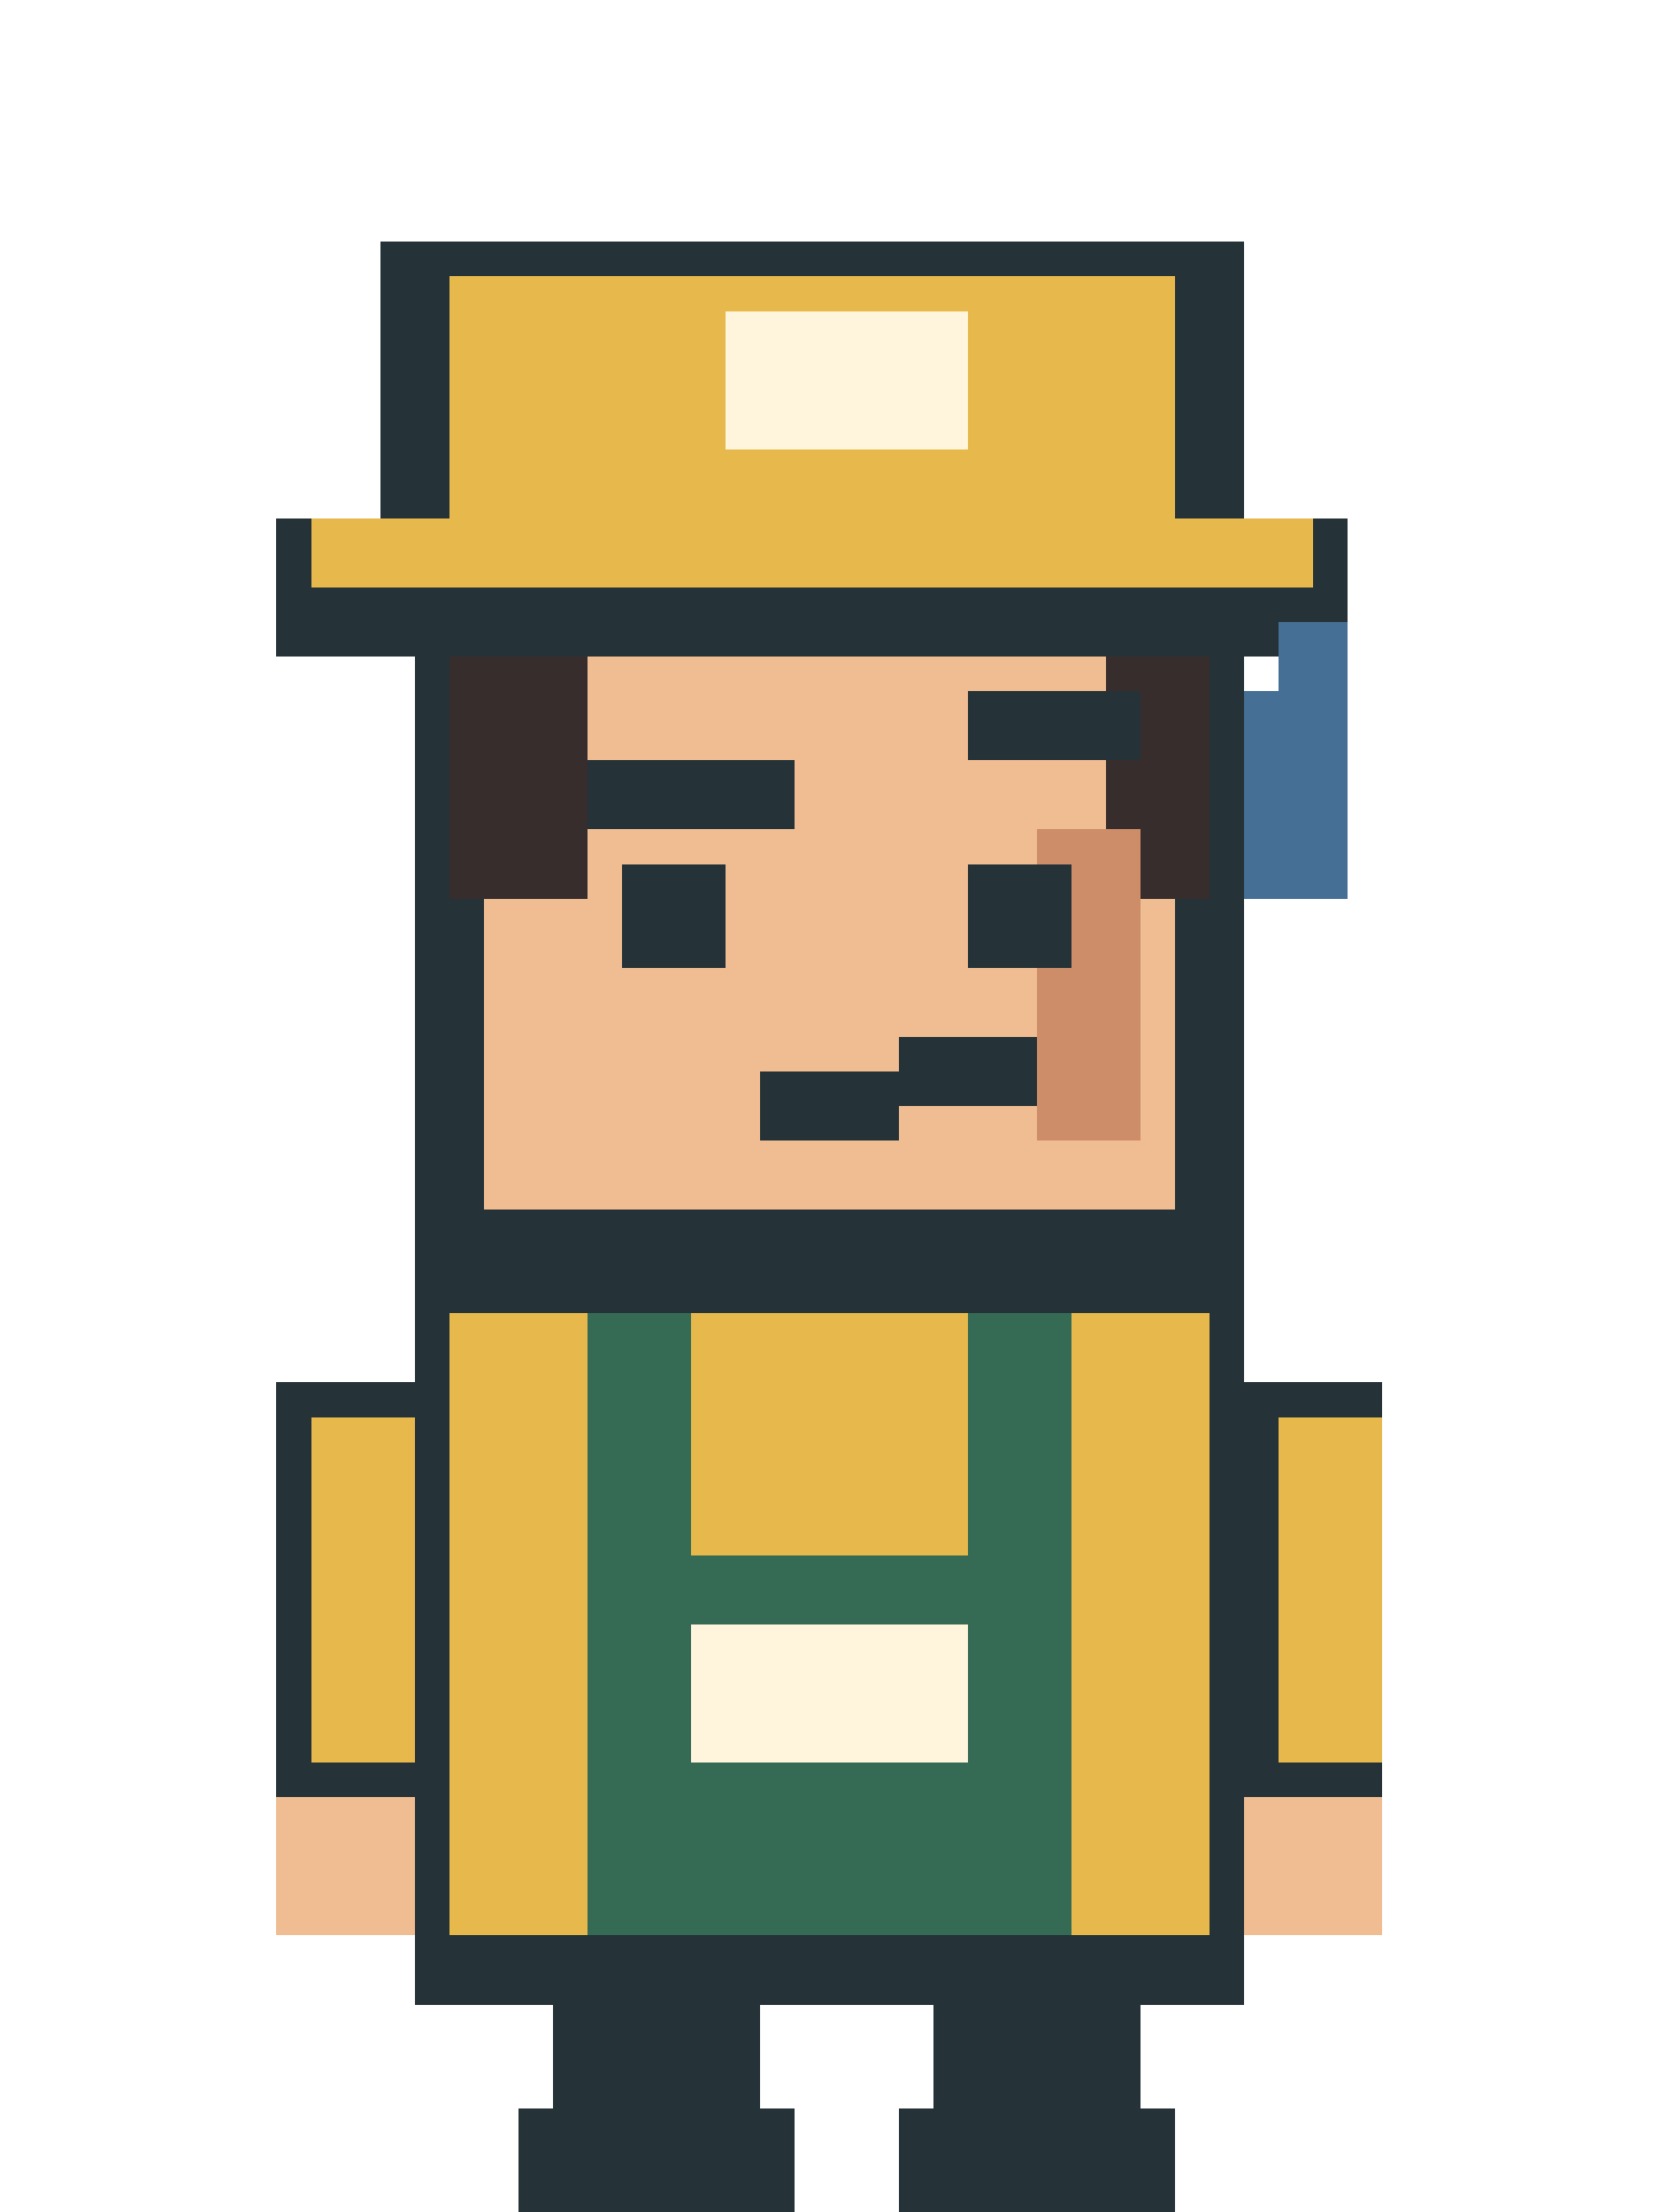
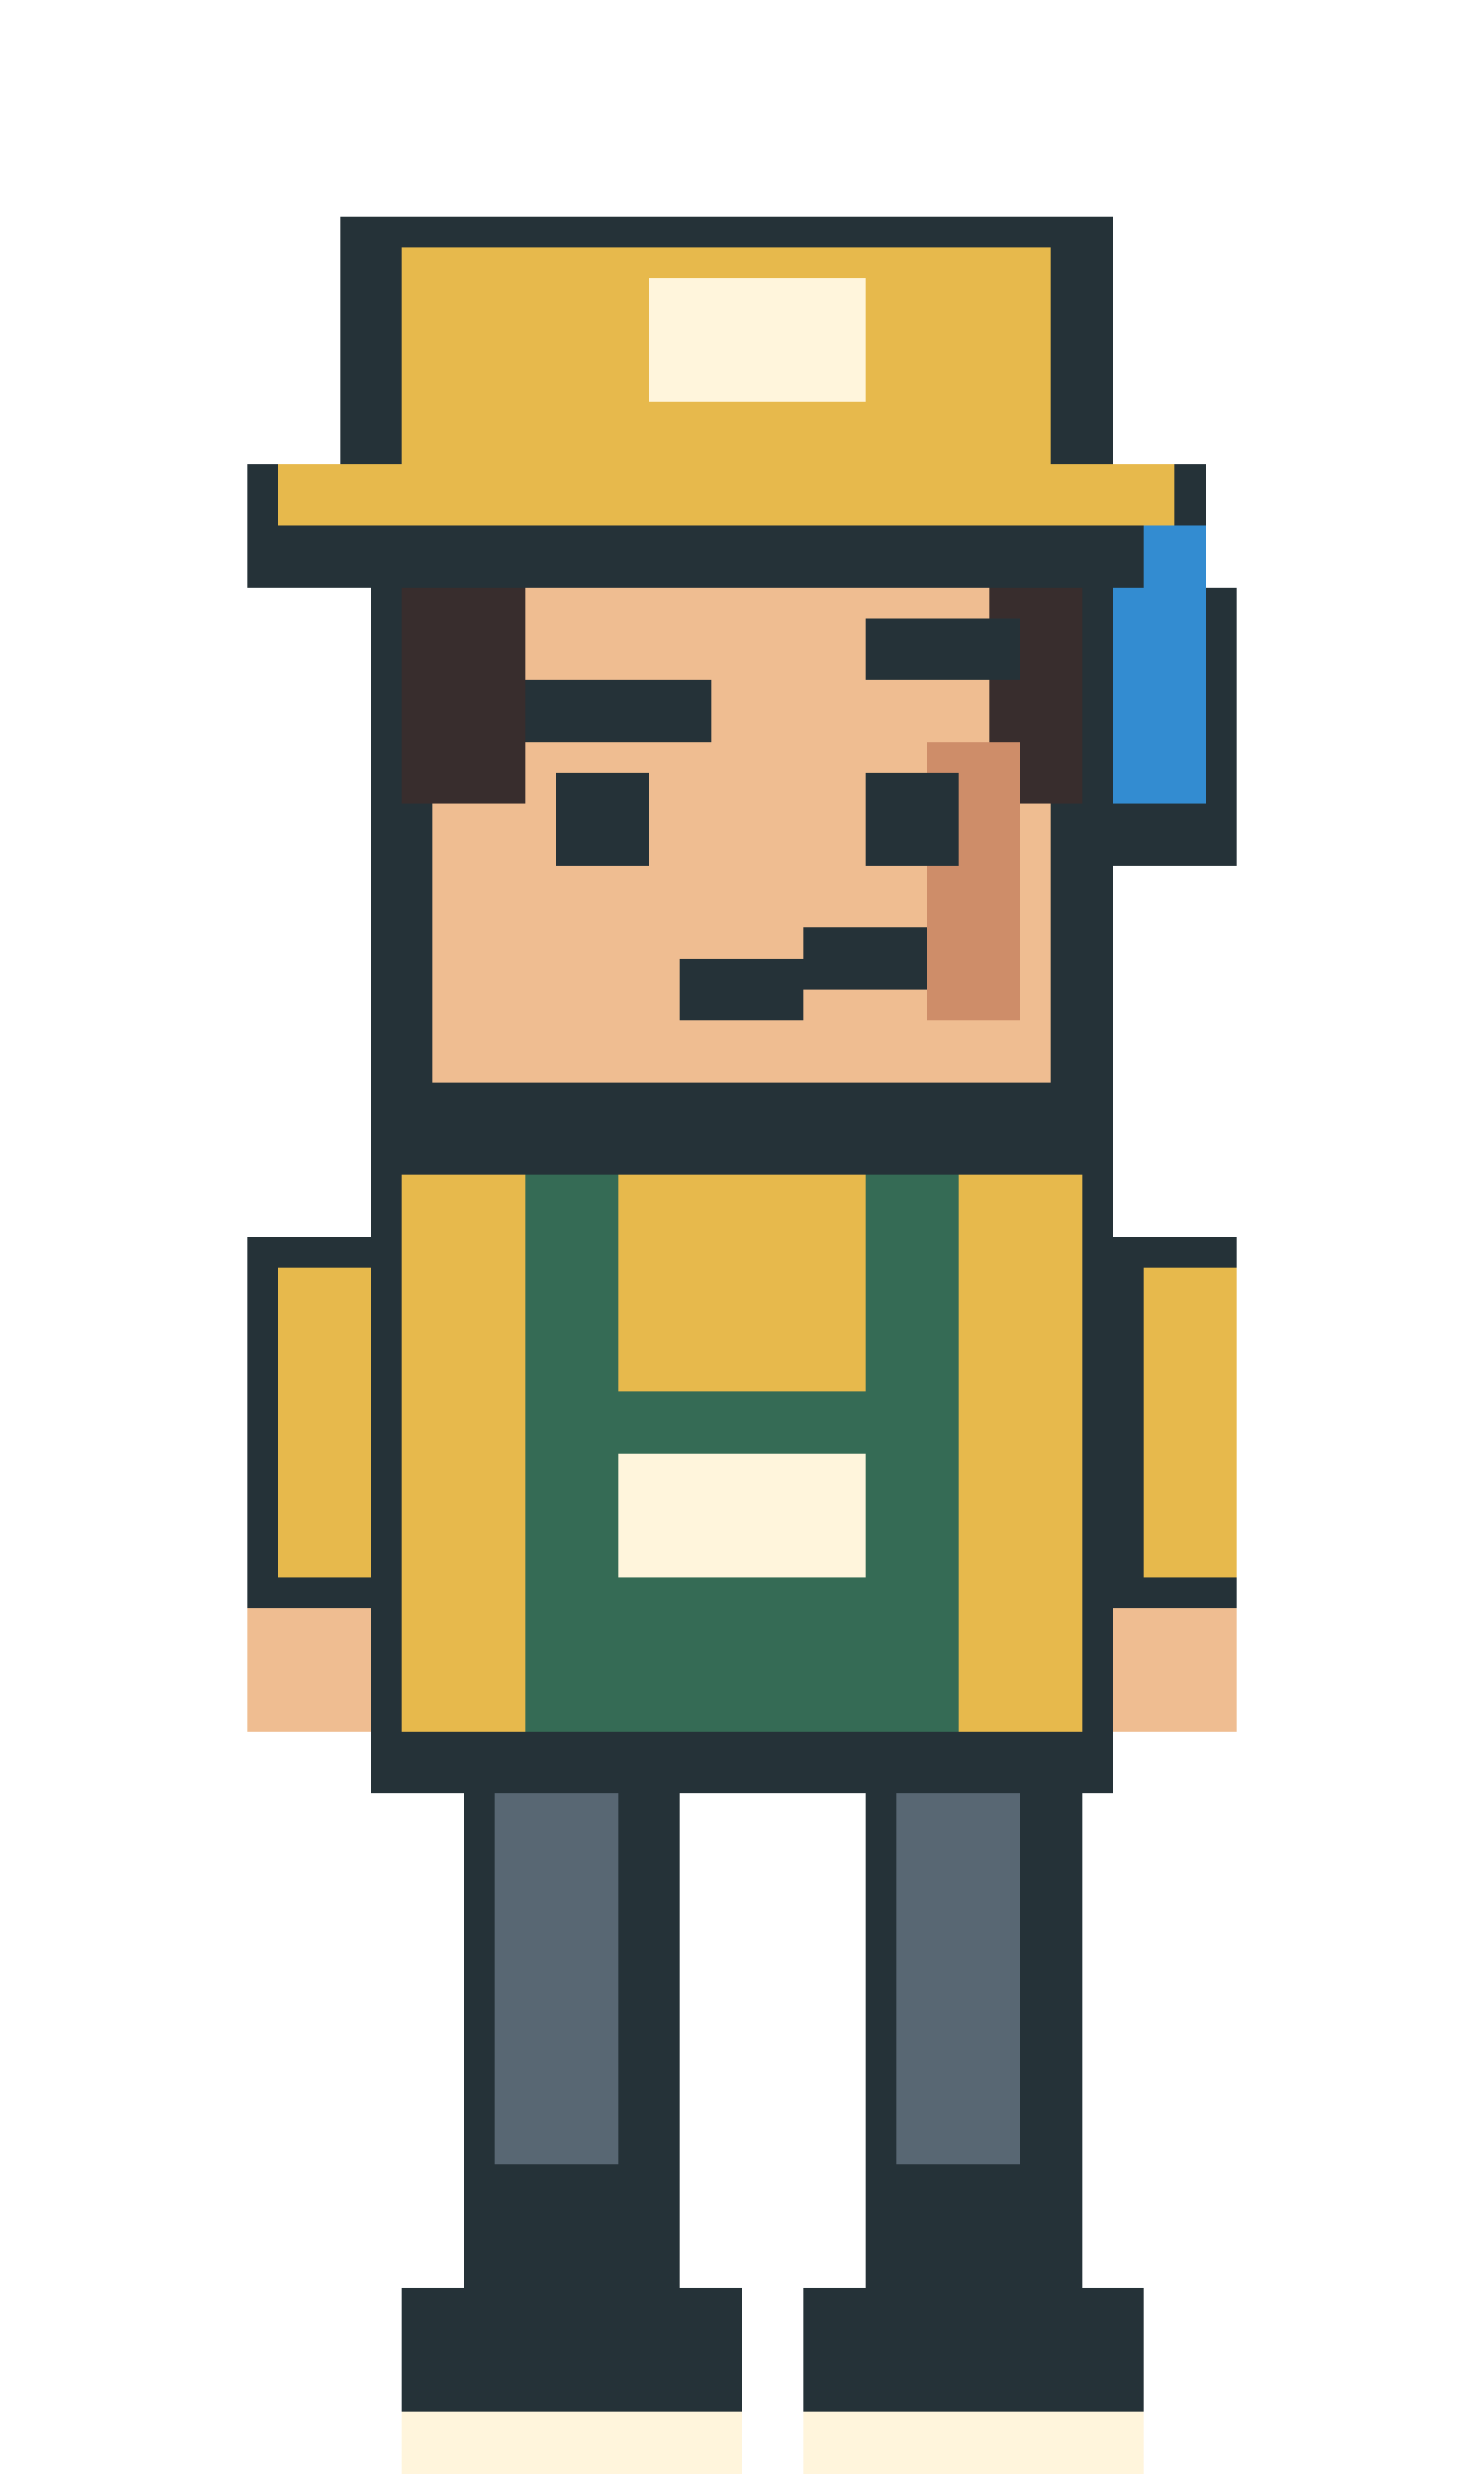
- <svg xmlns="http://www.w3.org/2000/svg" width="48" height="64" viewBox="0 0 48 64" shape-rendering="crispEdges">
+ <svg xmlns="http://www.w3.org/2000/svg" width="48" height="80" viewBox="0 0 48 80" shape-rendering="crispEdges">
  <rect x="12" y="36" width="24" height="22" fill="#253238" />
  <rect x="13" y="38" width="22" height="18" fill="#e7b94c" />
-   <rect x="16" y="57" width="6" height="5" fill="#253238" />
-   <rect x="15" y="61" width="8" height="3" fill="#253238" />
-   <rect x="27" y="57" width="6" height="5" fill="#253238" />
-   <rect x="26" y="61" width="8" height="3" fill="#253238" />
+   <rect x="15" y="56" width="7" height="19" fill="#253238" />
+   <rect x="16" y="58" width="4" height="12" fill="#586773" />
+   <rect x="13" y="74" width="11" height="5" fill="#253238" />
+   <rect x="13" y="78" width="11" height="2" fill="#fff5dc" />
+   <rect x="28" y="56" width="7" height="19" fill="#253238" />
+   <rect x="29" y="58" width="4" height="12" fill="#586773" />
+   <rect x="26" y="74" width="11" height="5" fill="#253238" />
+   <rect x="26" y="78" width="11" height="2" fill="#fff5dc" />
  <rect x="8" y="40" width="4" height="15" fill="#253238" />
  <rect x="9" y="41" width="3" height="10" fill="#e7b94c" />
  <rect x="8" y="52" width="4" height="4" fill="#efbd91" />
  <rect x="36" y="40" width="4" height="15" fill="#253238" />
  <rect x="37" y="41" width="3" height="10" fill="#e7b94c" />
  <rect x="36" y="52" width="4" height="4" fill="#efbd91" />
  <rect x="17" y="38" width="3" height="18" fill="#356b55" />
  <rect x="28" y="38" width="3" height="18" fill="#356b55" />
  <rect x="18" y="45" width="12" height="11" fill="#356b55" />
  <rect x="20" y="47" width="8" height="4" fill="#fff5dc" />
  <rect x="12" y="12" width="24" height="24" fill="#253238" />
  <rect x="14" y="15" width="20" height="20" fill="#efbd91" />
  <rect x="13" y="18" width="4" height="8" fill="#382d2d" />
  <rect x="32" y="18" width="3" height="8" fill="#382d2d" />
  <rect x="11" y="7" width="25" height="10" fill="#253238" />
  <rect x="13" y="8" width="21" height="7" fill="#e7b94c" />
  <rect x="8" y="15" width="31" height="4" fill="#253238" />
  <rect x="9" y="15" width="29" height="2" fill="#e7b94c" />
  <rect x="21" y="9" width="7" height="4" fill="#fff5dc" />
  <rect x="30" y="24" width="3" height="9" fill="#ce8d69" />
  <rect x="17" y="22" width="6" height="2" fill="#253238" />
  <rect x="28" y="20" width="5" height="2" fill="#253238" />
  <rect x="18" y="25" width="3" height="3" fill="#253238" />
  <rect x="28" y="25" width="3" height="3" fill="#253238" />
  <rect x="22" y="31" width="4" height="2" fill="#253238" />
  <rect x="26" y="30" width="4" height="2" fill="#253238" />
-   <rect x="36" y="20" width="3" height="6" fill="#456f94" />
-   <rect x="37" y="18" width="2" height="3" fill="#456f94" />
+   <rect x="35" y="19" width="5" height="9" fill="#253238" />
+   <rect x="36" y="19" width="3" height="7" fill="#338cd1" />
+   <rect x="37" y="17" width="2" height="3" fill="#338cd1" />
</svg>
